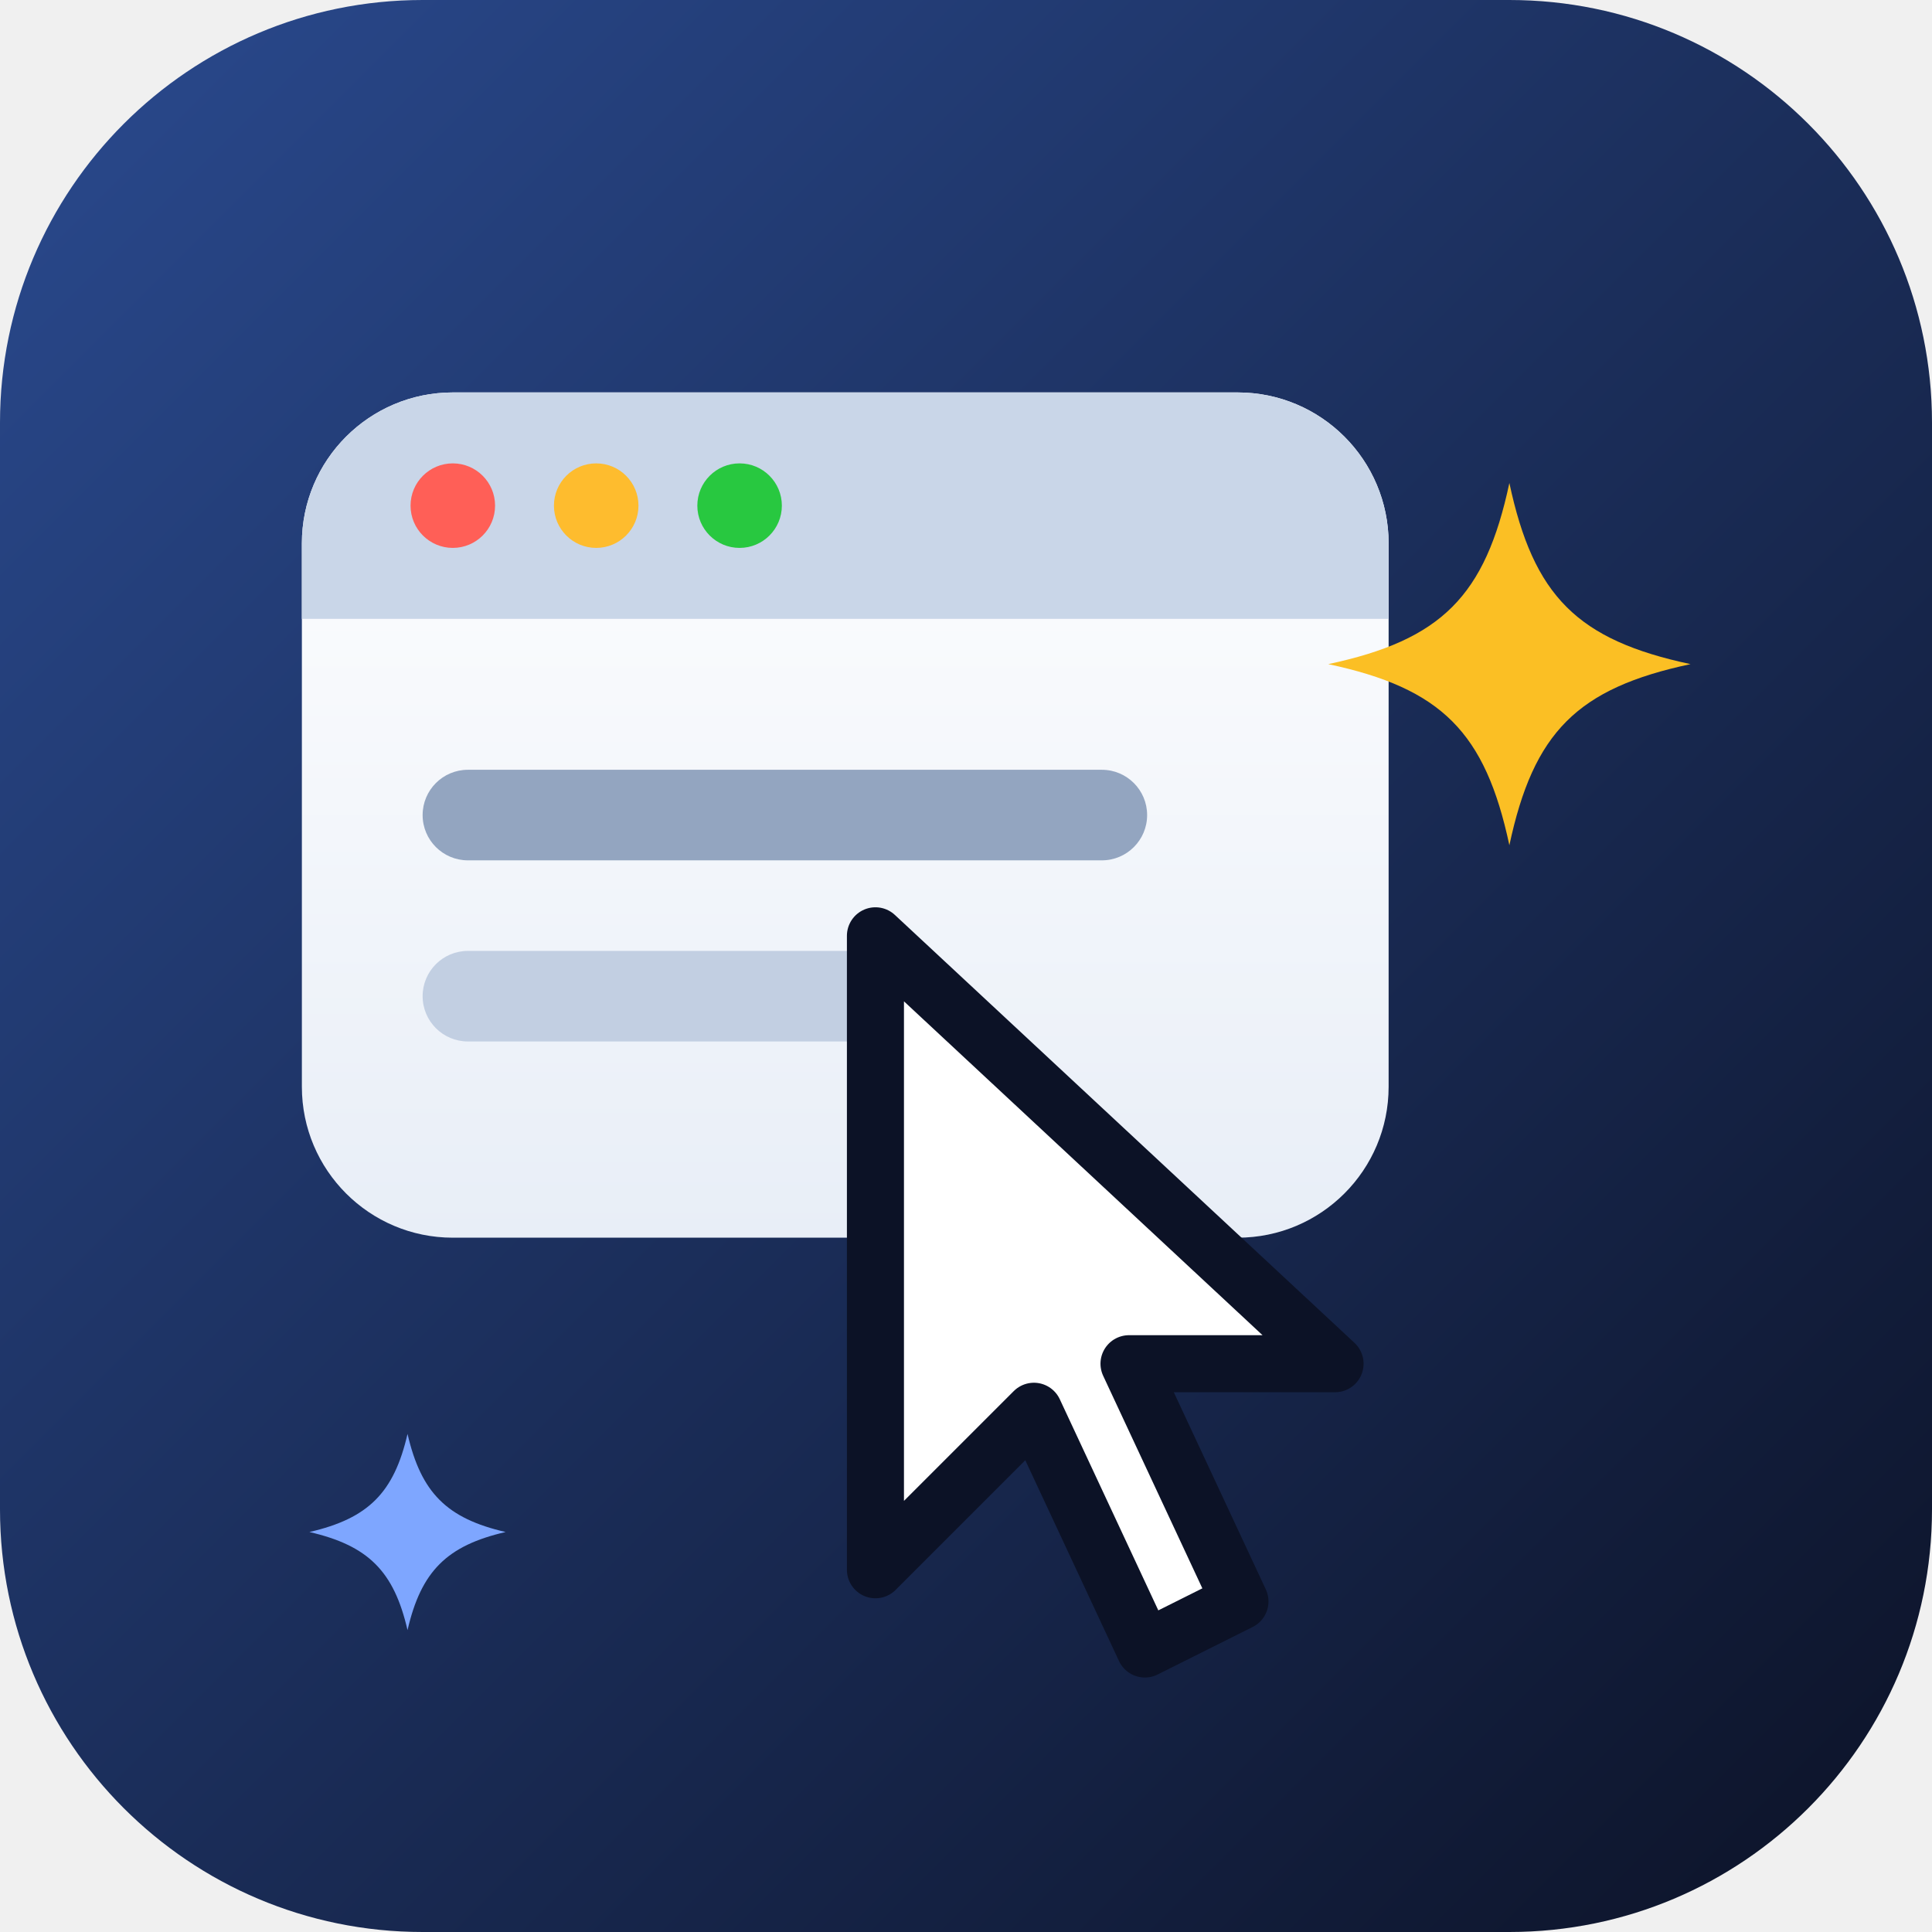
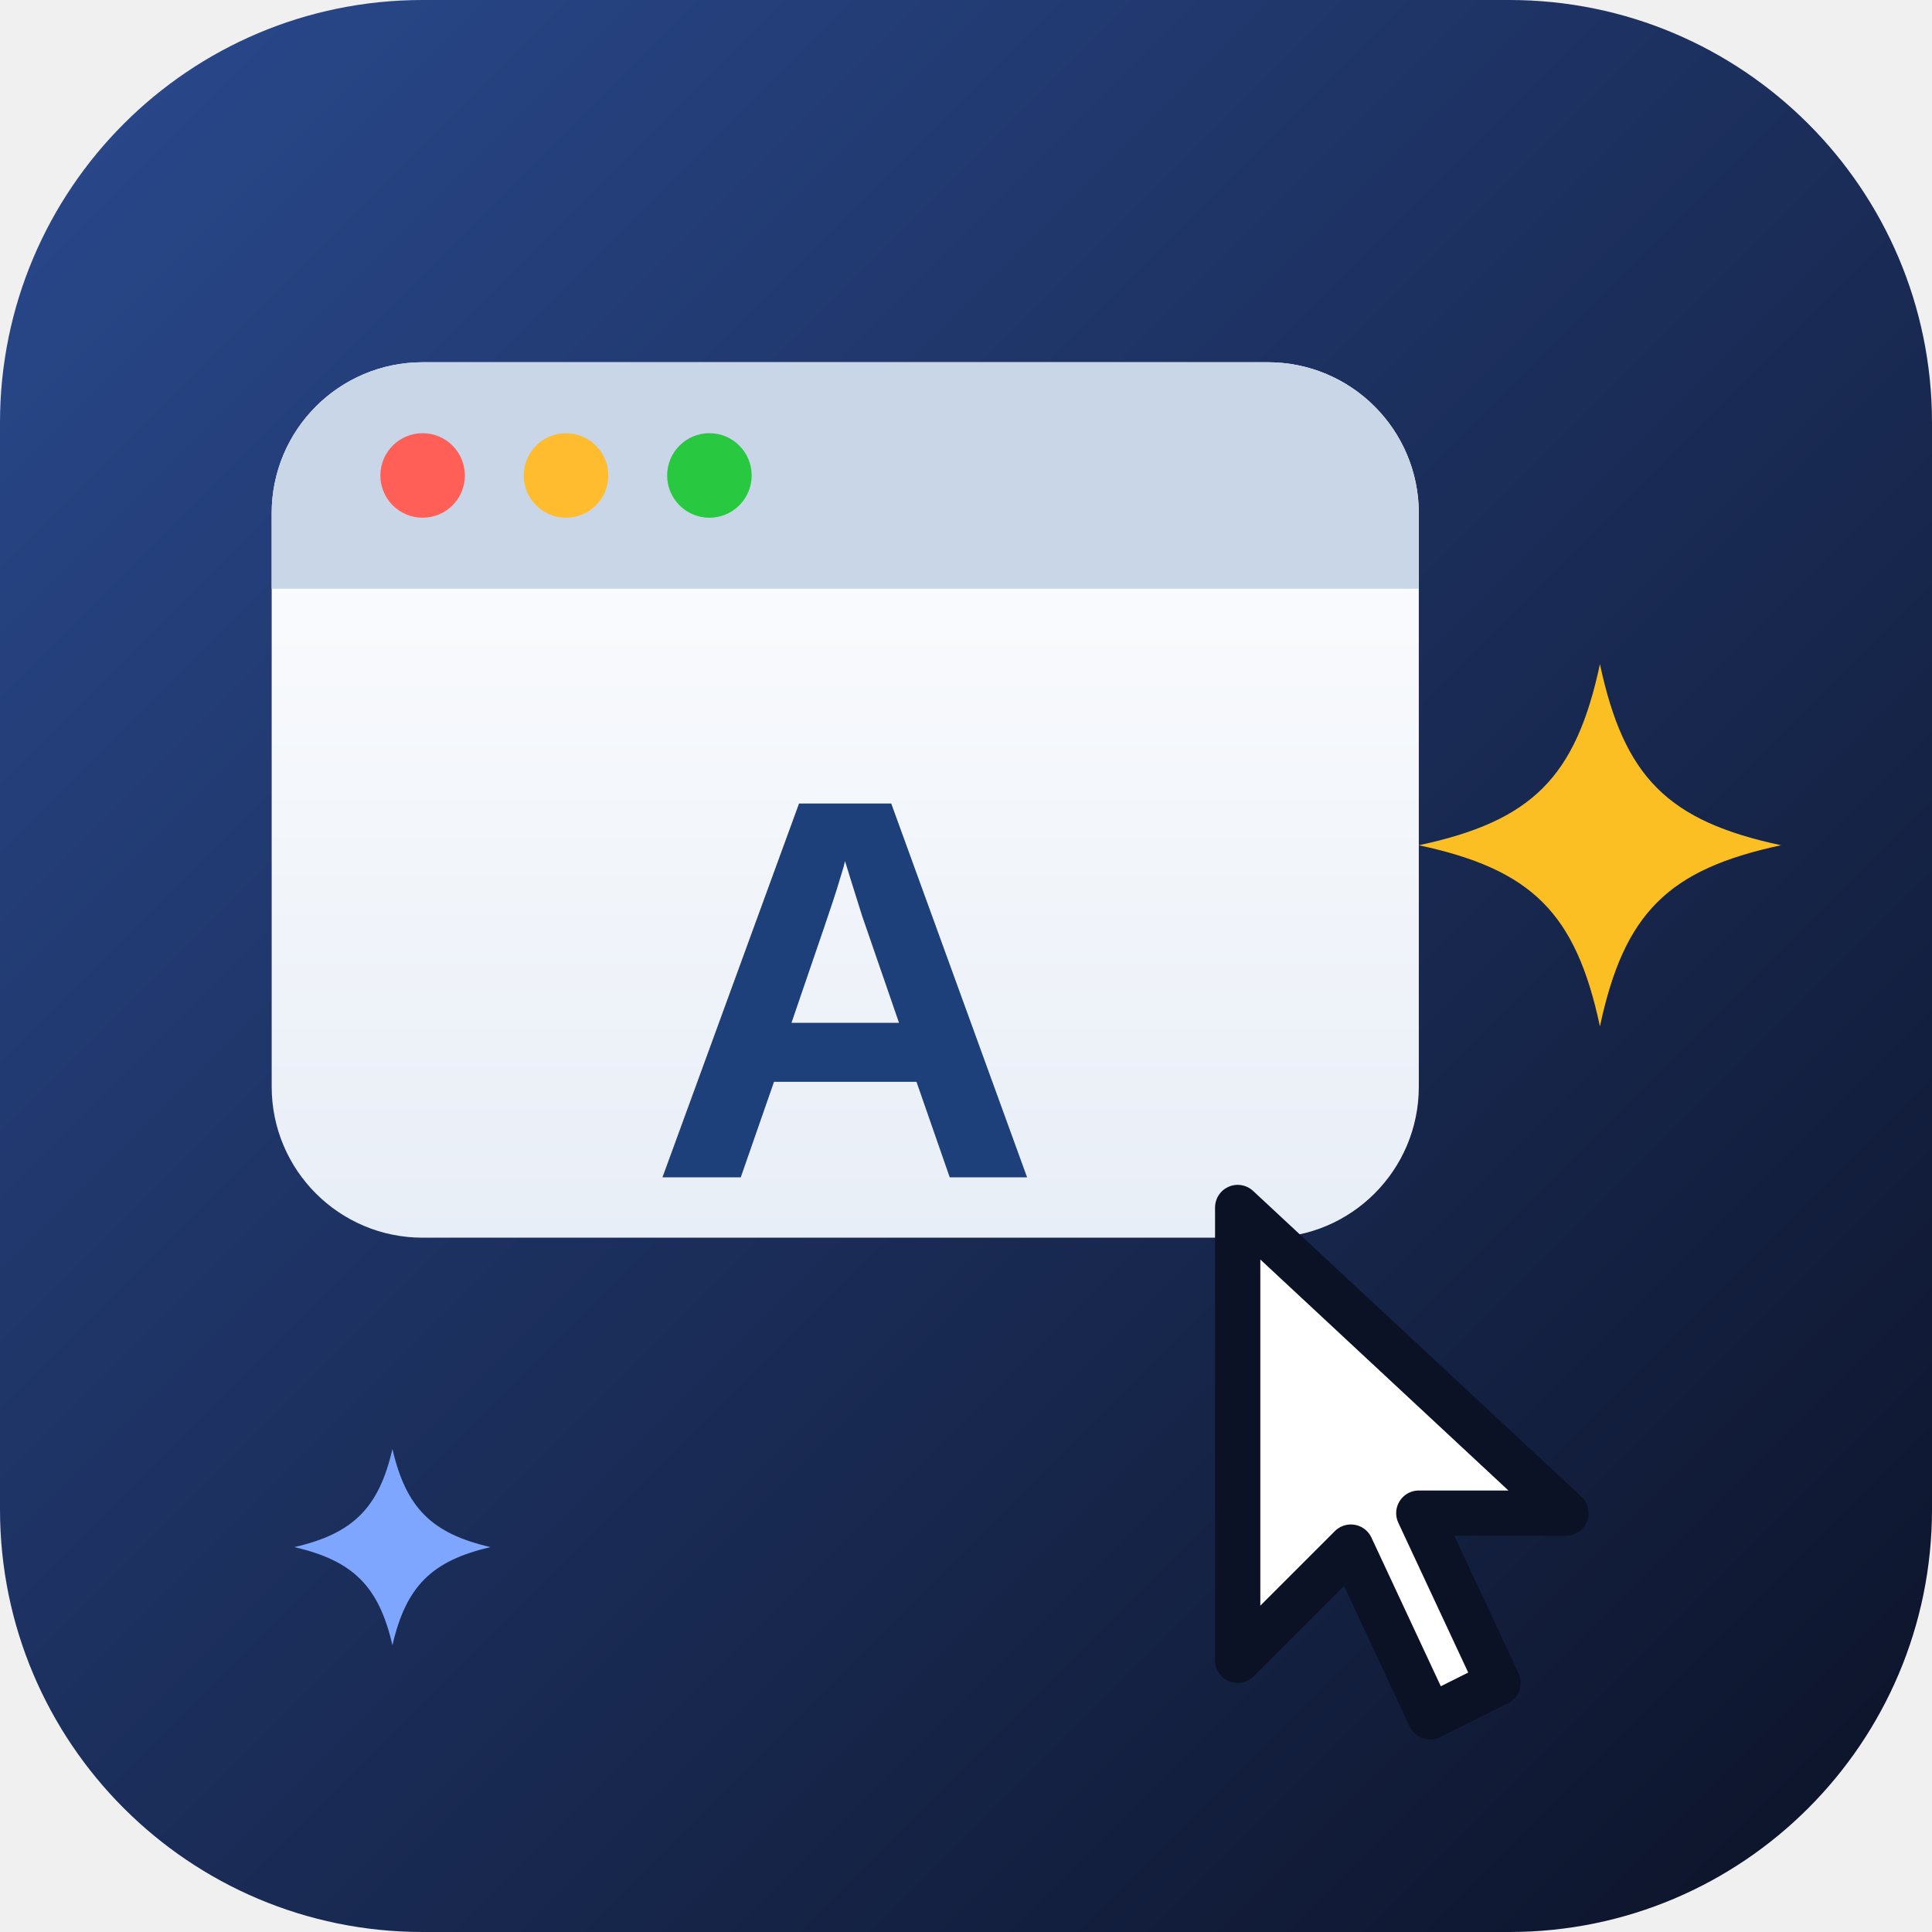
<svg xmlns="http://www.w3.org/2000/svg" viewBox="0 0 128 128">
  <defs>
    <linearGradient id="bg" x1="0" y1="0" x2="1" y2="1">
      <stop offset="0" stop-color="#2a4a8f" />
      <stop offset="1" stop-color="#0c1226" />
    </linearGradient>
    <linearGradient id="win" x1="0" y1="0" x2="0" y2="1">
      <stop offset="0" stop-color="#ffffff" />
      <stop offset="1" stop-color="#e8eef7" />
    </linearGradient>
  </defs>
  <rect width="128" height="128" rx="28" fill="url(#bg)" />
-   <rect x="20" y="26" width="72" height="56" rx="10" fill="url(#win)" />
-   <path d="M20 36 a10 10 0 0 1 10-10 h52 a10 10 0 0 1 10 10 v5 H20 Z" fill="#c9d6e8" />
-   <circle cx="30" cy="33.5" r="2.8" fill="#ff5f57" />
-   <circle cx="39.5" cy="33.5" r="2.8" fill="#febc2e" />
-   <circle cx="49" cy="33.5" r="2.8" fill="#28c840" />
-   <rect x="28" y="51" width="48" height="6" rx="3" fill="#93a5c0" />
-   <rect x="28" y="63" width="32" height="6" rx="3" fill="#c2cfe2" />
-   <g transform="translate(58,62) scale(2.1)">
-     <path d="M0 0 L0 20 L5 15 L8.5 22.5 L11.5 21 L8 13.5 L14.5 13.5 Z" fill="#ffffff" stroke="#0c1226" stroke-width="1.8" stroke-linejoin="round" />
+   <rect x="18" y="24" width="76" height="58" rx="10" fill="url(#win)" />
+   <path d="M18 34 a10 10 0 0 1 10-10 h56 a10 10 0 0 1 10 10 v5 H18 Z" fill="#c9d6e8" />
+   <circle cx="28" cy="31.5" r="2.8" fill="#ff5f57" />
+   <circle cx="37.5" cy="31.5" r="2.8" fill="#febc2e" />
+   <circle cx="47" cy="31.5" r="2.8" fill="#28c840" />
+   <text x="56" y="78" text-anchor="middle" font-family="Helvetica Neue, Arial, sans-serif" font-weight="800" font-size="36" fill="#1d3f7a">A</text>
+   <g transform="translate(82,80) scale(1.5)">
+     <path d="M0 0 L0 20 L5 15 L8.5 22.5 L11.5 21 L8 13.5 L14.5 13.5 Z" fill="#ffffff" stroke="#0c1226" stroke-width="2" stroke-linejoin="round" />
  </g>
-   <path d="M100 32 C101.6 39.5 104.5 42.4 112 44 C104.5 45.6 101.6 48.5 100 56 C98.4 48.5 95.5 45.6 88 44 C95.5 42.4 98.4 39.5 100 32 Z" fill="#fbbf24" />
-   <path d="M27 95 C27.9 98.9 29.6 100.6 33.5 101.5 C29.6 102.4 27.9 104.1 27 108 C26.1 104.1 24.4 102.4 20.5 101.5 C24.4 100.6 26.1 98.9 27 95 Z" fill="#7ea6ff" />
+   <path d="M106 44 C107.6 51.5 110.5 54.4 118 56 C110.5 57.6 107.6 60.5 106 68 C104.4 60.5 101.5 57.6 94 56 C101.5 54.4 104.4 51.5 106 44 Z" fill="#fbbf24" />
+   <path d="M26 96 C26.9 99.9 28.6 101.6 32.5 102.5 C28.6 103.4 26.9 105.1 26 109 C25.1 105.1 23.4 103.4 19.5 102.5 C23.4 101.6 25.1 99.9 26 96 Z" fill="#7ea6ff" />
</svg>
